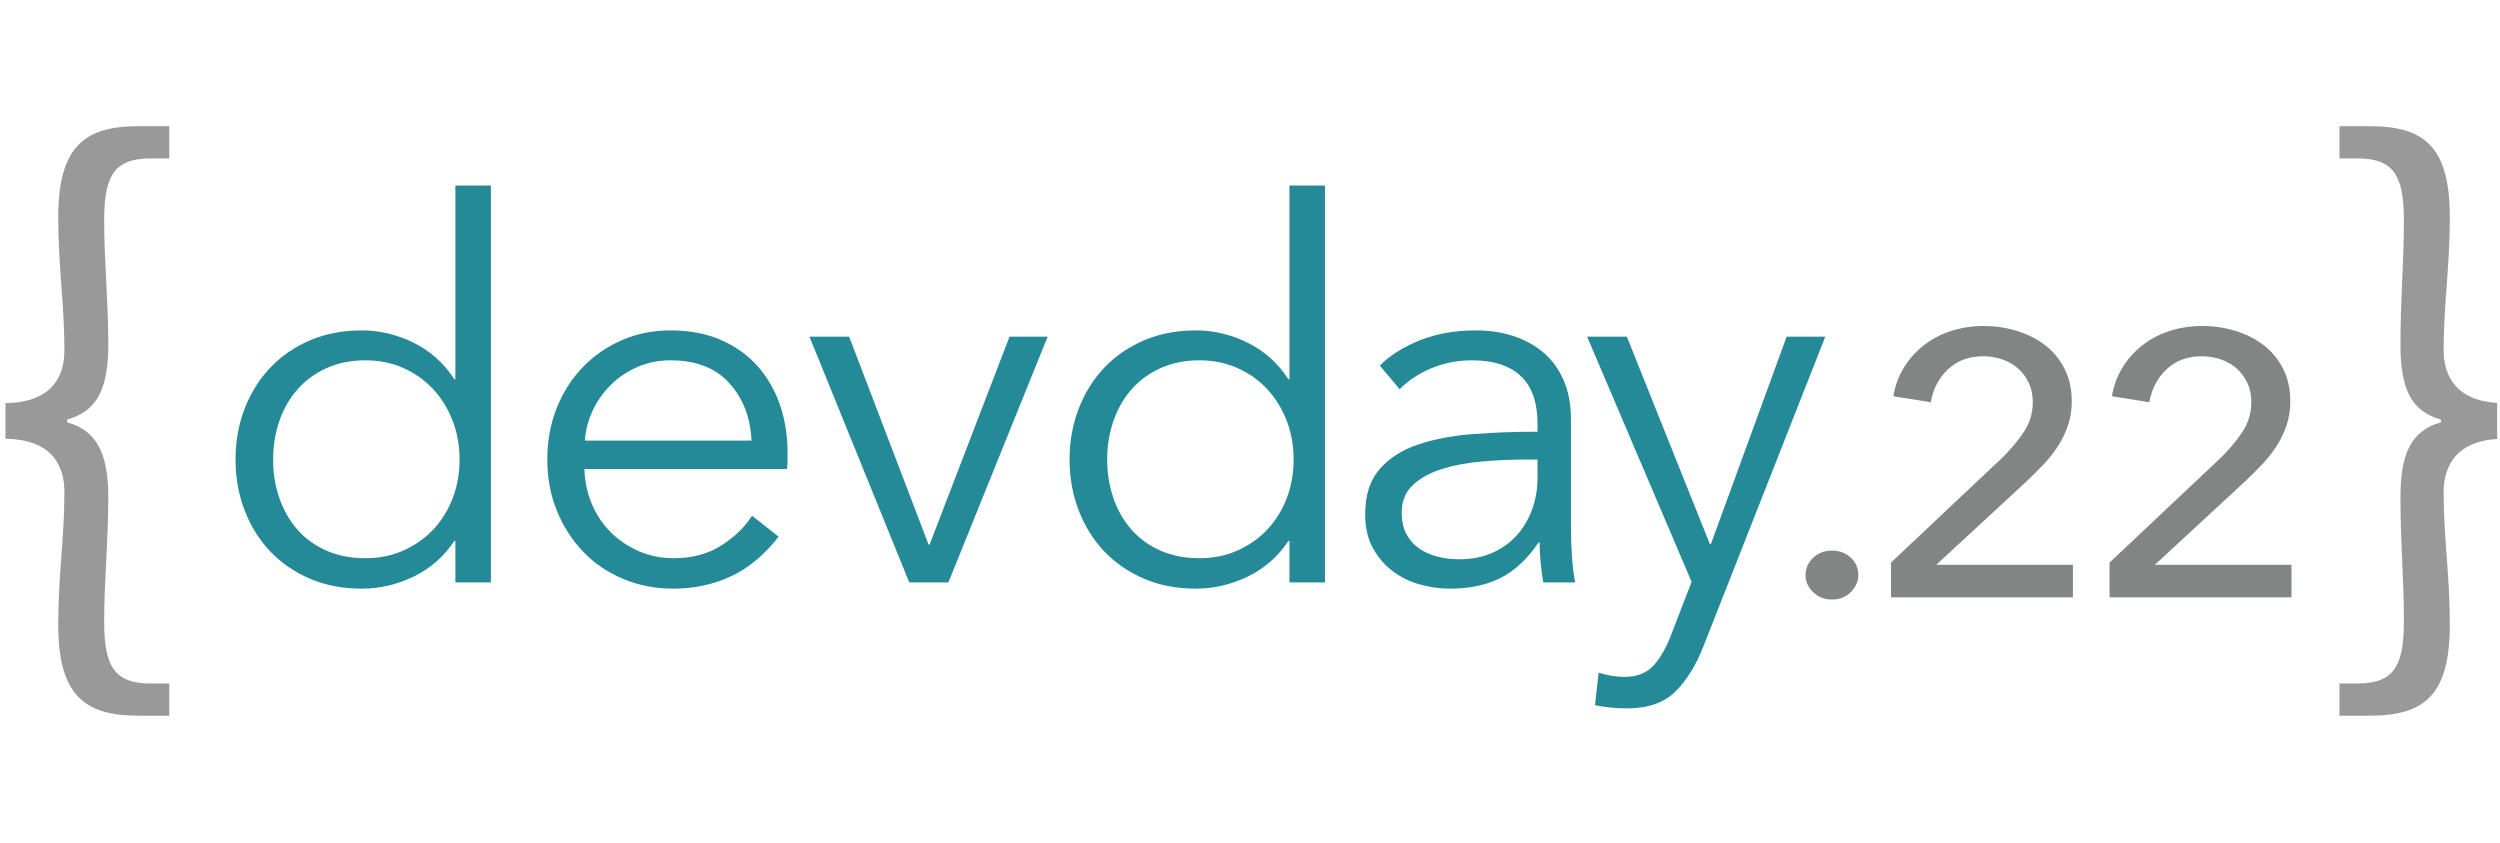
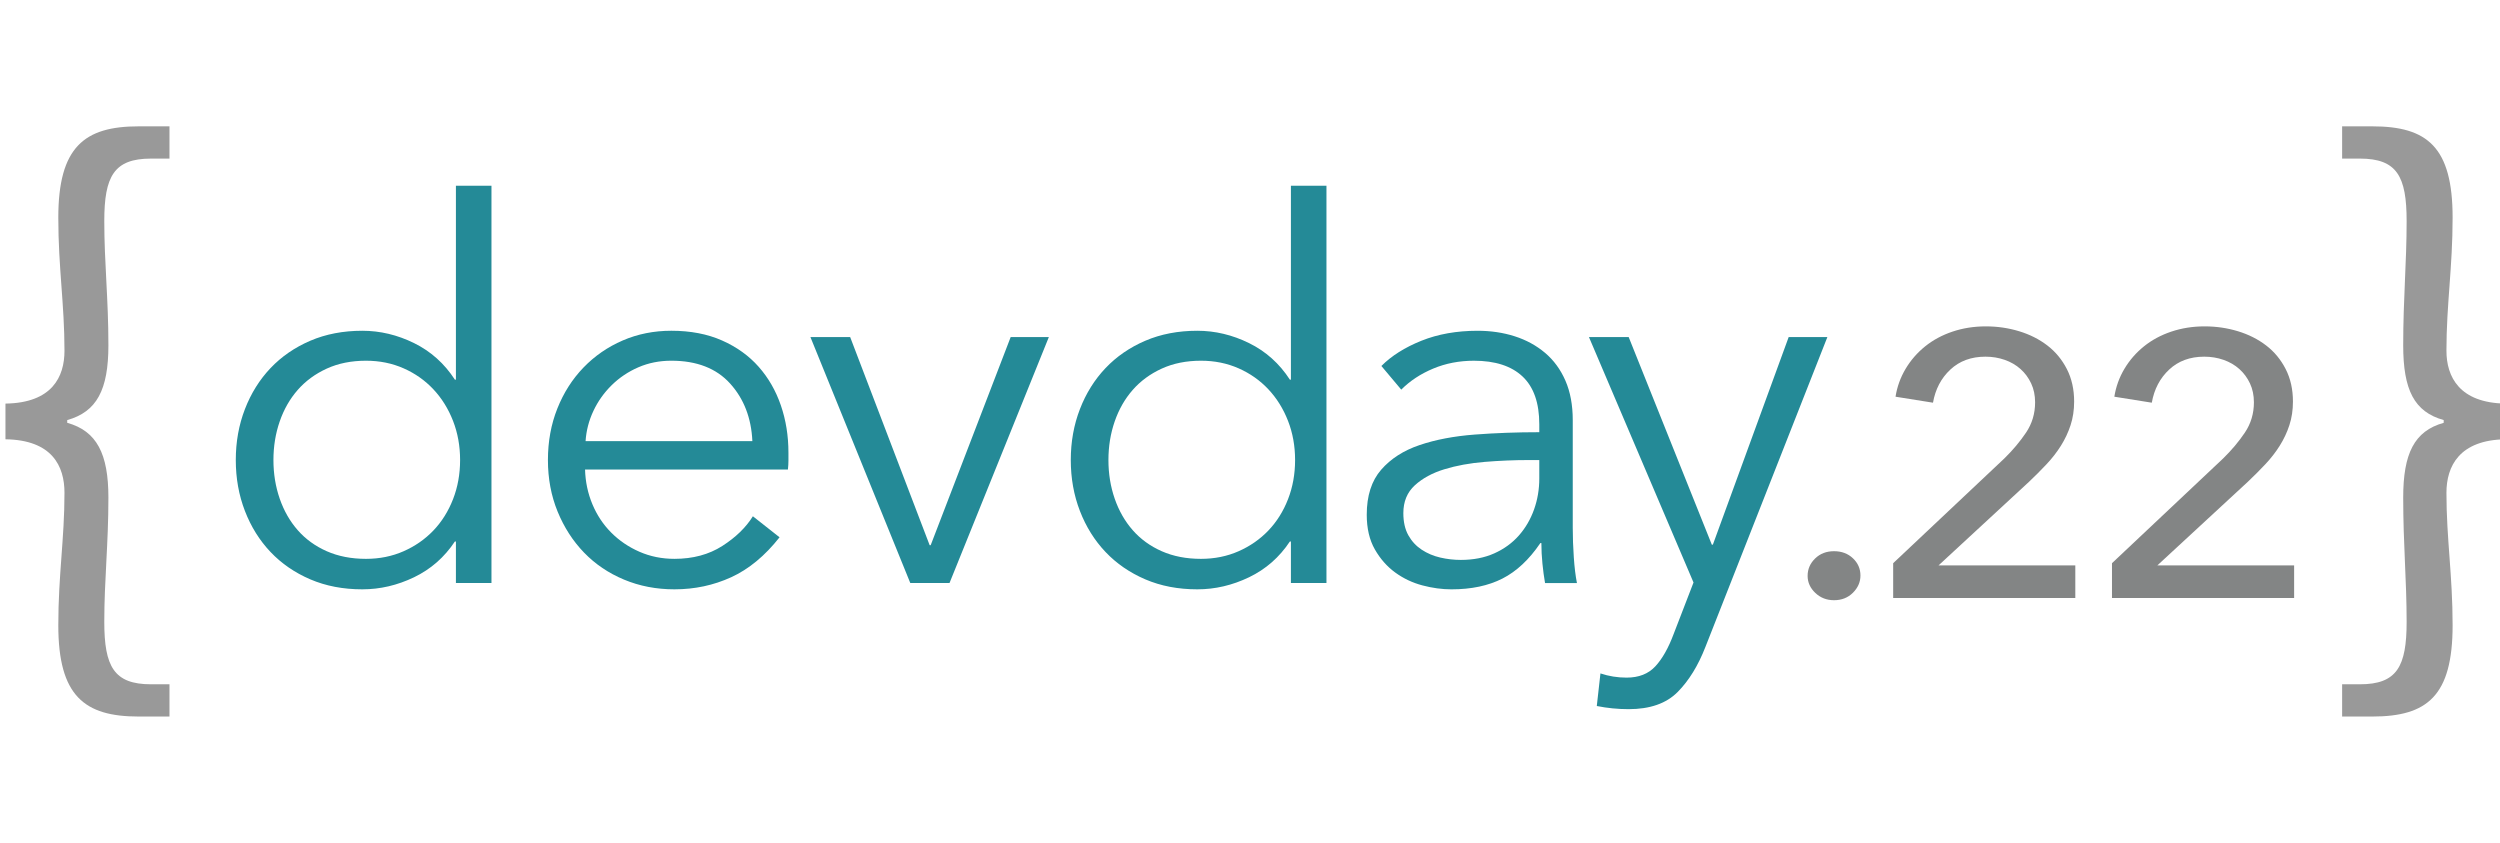
- <svg xmlns="http://www.w3.org/2000/svg" width="100%" height="100%" viewBox="0 0 730 246" version="1.1" xml:space="preserve" style="fill-rule:evenodd;clip-rule:evenodd;stroke-linejoin:round;stroke-miterlimit:2;">
-   <rect id="Logo-Website" x="0" y="0" width="729.167" height="245.833" style="fill:none;" />
+ <svg xmlns="http://www.w3.org/2000/svg" clip-rule="evenodd" fill-rule="evenodd" stroke-linejoin="round" stroke-miterlimit="2" version="1.1" viewBox="0 0 175 59" xml:space="preserve">
+   <rect id="Logo-Website" width="175" height="59" fill="none" stroke-width=".24" />
  <clipPath id="_clip1">
-     <rect x="0" y="0" width="729.167" height="245.833" />
+     <rect width="729.17" height="245.83" />
  </clipPath>
-   <g clip-path="url(#_clip1)">
-     <g id="Pfade">
-       <path d="M40.425,208.987l9.007,0l0,-9.407l-5.404,-0c-10.809,-0 -13.611,-5.205 -13.611,-18.215c-0,-12.21 1.201,-22.619 1.201,-36.23c-0,-12.811 -3.403,-19.416 -12.01,-21.818l-0,-0.801c8.607,-2.402 12.01,-8.807 12.01,-21.818c-0,-13.611 -1.201,-24.019 -1.201,-36.229c-0,-13.011 2.802,-18.215 13.611,-18.215l5.404,-0l0,-9.408l-9.007,-0c-15.813,-0 -23.419,6.005 -23.419,26.622c-0,14.612 1.801,25.221 1.801,38.832c0,7.606 -3.603,15.212 -17.214,15.412l0,10.409c13.611,0.2 17.214,7.806 17.214,15.613c0,13.411 -1.801,24.02 -1.801,38.632c-0,20.616 7.606,26.621 23.419,26.621Z" style="fill:#999;fill-rule:nonzero;" />
-       <path d="M683.121,208.987l8.807,0c16.013,0 23.419,-6.005 23.419,-26.621c0,-14.612 -1.801,-25.221 -1.801,-38.632c-0,-7.807 3.803,-15.413 17.214,-15.613l-0,-10.409c-13.411,-0.2 -17.214,-7.806 -17.214,-15.412c-0,-13.611 1.801,-24.22 1.801,-38.832c0,-20.617 -7.406,-26.622 -23.419,-26.622l-8.807,-0l-0,9.408l5.204,-0c10.809,-0 13.611,5.204 13.611,18.215c0,12.21 -1.001,22.618 -1.001,36.229c0,13.011 3.203,19.416 11.81,21.818l-0,0.801c-8.607,2.402 -11.81,9.007 -11.81,21.818c0,13.611 1.001,24.02 1.001,36.23c0,13.01 -2.802,18.215 -13.611,18.215l-5.204,-0l-0,9.407Z" style="fill:#999;fill-rule:nonzero;" />
-       <g>
-         <path d="M132.669,157.943c-3.05,4.598 -7.015,8.073 -11.895,10.423c-4.88,2.351 -9.913,3.526 -15.098,3.526c-5.592,-0 -10.65,-0.971 -15.174,-2.912c-4.524,-1.942 -8.387,-4.599 -11.59,-7.971c-3.202,-3.373 -5.693,-7.358 -7.472,-11.957c-1.78,-4.598 -2.669,-9.555 -2.669,-14.869c-0,-5.314 0.889,-10.27 2.669,-14.868c1.779,-4.599 4.27,-8.585 7.472,-11.957c3.203,-3.372 7.066,-6.029 11.59,-7.971c4.524,-1.941 9.582,-2.912 15.174,-2.912c5.185,-0 10.218,1.201 15.098,3.602c4.88,2.402 8.845,5.953 11.895,10.653l0.305,0l-0,-56.562l10.37,-0l-0,115.885l-10.37,-0l-0,-12.11l-0.305,-0Zm-52.918,-23.76c-0,3.986 0.61,7.741 1.83,11.267c1.22,3.526 2.974,6.591 5.261,9.197c2.288,2.606 5.109,4.65 8.464,6.132c3.355,1.481 7.167,2.222 11.438,2.222c3.965,0 7.625,-0.741 10.98,-2.222c3.355,-1.482 6.252,-3.5 8.692,-6.055c2.44,-2.555 4.346,-5.595 5.719,-9.121c1.372,-3.525 2.059,-7.332 2.059,-11.42c-0,-4.087 -0.687,-7.894 -2.059,-11.419c-1.373,-3.526 -3.279,-6.592 -5.719,-9.198c-2.44,-2.606 -5.337,-4.649 -8.692,-6.131c-3.355,-1.482 -7.015,-2.223 -10.98,-2.223c-4.271,0 -8.083,0.767 -11.438,2.299c-3.355,1.533 -6.176,3.603 -8.464,6.209c-2.287,2.605 -4.041,5.671 -5.261,9.197c-1.22,3.525 -1.83,7.281 -1.83,11.266Z" style="fill:#248a97;fill-rule:nonzero;" />
-         <path d="M219.442,128.665c-0.305,-6.745 -2.466,-12.34 -6.482,-16.785c-4.015,-4.445 -9.734,-6.668 -17.156,-6.668c-3.457,0 -6.659,0.639 -9.607,1.916c-2.949,1.278 -5.541,3.015 -7.778,5.212c-2.237,2.197 -4.016,4.701 -5.338,7.511c-1.321,2.81 -2.084,5.748 -2.287,8.814l48.648,0Zm10.522,3.372l0,2.3c0,0.817 -0.051,1.686 -0.152,2.606l-59.171,-0c0.102,3.576 0.814,6.949 2.135,10.116c1.322,3.168 3.152,5.928 5.49,8.278c2.339,2.35 5.084,4.215 8.236,5.595c3.151,1.38 6.557,2.069 10.217,2.069c5.388,0 10.04,-1.252 13.954,-3.755c3.914,-2.504 6.888,-5.391 8.921,-8.661l7.778,6.132c-4.27,5.416 -8.972,9.299 -14.107,11.649c-5.134,2.351 -10.649,3.526 -16.546,3.526c-5.287,-0 -10.192,-0.945 -14.716,-2.836c-4.524,-1.89 -8.413,-4.522 -11.667,-7.894c-3.253,-3.372 -5.82,-7.358 -7.701,-11.956c-1.881,-4.599 -2.821,-9.606 -2.821,-15.023c-0,-5.416 0.915,-10.423 2.745,-15.022c1.83,-4.598 4.372,-8.584 7.625,-11.956c3.253,-3.372 7.066,-6.004 11.437,-7.894c4.372,-1.891 9.1,-2.836 14.183,-2.836c5.592,-0 10.523,0.945 14.793,2.836c4.27,1.89 7.828,4.445 10.675,7.664c2.846,3.219 5.007,6.975 6.481,11.267c1.474,4.292 2.211,8.89 2.211,13.795Z" style="fill:#248a97;fill-rule:nonzero;" />
-         <path d="M276.935,170.053l-11.438,-0l-29.128,-71.739l11.59,0l23.181,60.702l0.305,-0l23.332,-60.702l11.133,0l-28.975,71.739Z" style="fill:#248a97;fill-rule:nonzero;" />
-         <path d="M376.213,157.943c-3.05,4.598 -7.015,8.073 -11.895,10.423c-4.88,2.351 -9.913,3.526 -15.098,3.526c-5.592,-0 -10.65,-0.971 -15.174,-2.912c-4.524,-1.942 -8.387,-4.599 -11.59,-7.971c-3.202,-3.373 -5.693,-7.358 -7.472,-11.957c-1.78,-4.598 -2.669,-9.555 -2.669,-14.869c-0,-5.314 0.889,-10.27 2.669,-14.868c1.779,-4.599 4.27,-8.585 7.472,-11.957c3.203,-3.372 7.066,-6.029 11.59,-7.971c4.524,-1.941 9.582,-2.912 15.174,-2.912c5.185,-0 10.218,1.201 15.098,3.602c4.88,2.402 8.845,5.953 11.895,10.653l0.305,0l-0,-56.562l10.37,-0l-0,115.885l-10.37,-0l-0,-12.11l-0.305,-0Zm-52.918,-23.76c-0,3.986 0.61,7.741 1.83,11.267c1.22,3.526 2.974,6.591 5.261,9.197c2.288,2.606 5.109,4.65 8.464,6.132c3.355,1.481 7.167,2.222 11.438,2.222c3.965,0 7.625,-0.741 10.98,-2.222c3.355,-1.482 6.252,-3.5 8.692,-6.055c2.44,-2.555 4.346,-5.595 5.719,-9.121c1.372,-3.525 2.059,-7.332 2.059,-11.42c-0,-4.087 -0.687,-7.894 -2.059,-11.419c-1.373,-3.526 -3.279,-6.592 -5.719,-9.198c-2.44,-2.606 -5.337,-4.649 -8.692,-6.131c-3.355,-1.482 -7.015,-2.223 -10.98,-2.223c-4.271,0 -8.083,0.767 -11.438,2.299c-3.355,1.533 -6.176,3.603 -8.464,6.209c-2.287,2.605 -4.041,5.671 -5.261,9.197c-1.22,3.525 -1.83,7.281 -1.83,11.266Z" style="fill:#248a97;fill-rule:nonzero;" />
-         <path d="M448.956,123.76c-0,-6.234 -1.627,-10.884 -4.88,-13.949c-3.254,-3.066 -7.981,-4.599 -14.183,-4.599c-4.27,0 -8.235,0.767 -11.895,2.299c-3.66,1.533 -6.761,3.577 -9.303,6.132l-5.795,-6.898c2.949,-2.964 6.837,-5.416 11.667,-7.358c4.829,-1.941 10.293,-2.912 16.394,-2.912c3.863,-0 7.472,0.536 10.827,1.609c3.355,1.073 6.303,2.683 8.845,4.829c2.542,2.146 4.524,4.854 5.948,8.124c1.423,3.27 2.135,7.102 2.135,11.497l-0,31.423c-0,2.76 0.101,5.621 0.305,8.584c0.203,2.964 0.508,5.468 0.915,7.512l-9.303,-0c-0.305,-1.738 -0.559,-3.628 -0.762,-5.672c-0.204,-2.044 -0.305,-4.037 -0.305,-5.978l-0.305,-0c-3.254,4.803 -6.939,8.252 -11.057,10.347c-4.117,2.095 -9.073,3.142 -14.869,3.142c-2.745,-0 -5.566,-0.383 -8.463,-1.15c-2.898,-0.766 -5.541,-2.018 -7.93,-3.755c-2.39,-1.737 -4.372,-3.986 -5.948,-6.745c-1.576,-2.759 -2.364,-6.131 -2.364,-10.117c0,-5.518 1.398,-9.887 4.194,-13.106c2.796,-3.219 6.532,-5.62 11.209,-7.204c4.677,-1.584 10.04,-2.606 16.089,-3.066c6.049,-0.46 12.327,-0.69 18.834,-0.69l-0,-2.299Zm-3.05,10.423c-4.27,0 -8.566,0.179 -12.887,0.537c-4.321,0.358 -8.235,1.073 -11.742,2.146c-3.508,1.073 -6.38,2.631 -8.617,4.675c-2.236,2.044 -3.355,4.752 -3.355,8.124c0,2.555 0.483,4.701 1.449,6.438c0.966,1.738 2.262,3.143 3.889,4.216c1.627,1.073 3.431,1.839 5.414,2.299c1.982,0.46 3.99,0.69 6.023,0.69c3.661,-0 6.914,-0.639 9.761,-1.916c2.846,-1.278 5.235,-3.015 7.167,-5.212c1.932,-2.197 3.406,-4.726 4.423,-7.588c1.016,-2.861 1.525,-5.876 1.525,-9.044l-0,-5.365l-3.05,0Z" style="fill:#248a97;fill-rule:nonzero;" />
-         <path d="M499.281,158.863l0.305,-0l22.113,-60.549l11.285,0l-35.533,90.286c-2.135,5.519 -4.855,9.938 -8.159,13.26c-3.304,3.321 -8.057,4.981 -14.259,4.981c-3.151,0 -6.252,-0.306 -9.302,-0.919l1.067,-9.504c2.44,0.817 4.982,1.226 7.625,1.226c3.559,0 6.354,-1.098 8.388,-3.295c2.033,-2.198 3.812,-5.34 5.337,-9.428l5.795,-15.022l-30.5,-71.585l11.59,0l24.248,60.549Z" style="fill:#248a97;fill-rule:nonzero;" />
+   <g transform="scale(.24)" clip-path="url(#_clip1)">
+     <g id="Pfade" fill-rule="nonzero">
+       <path d="m40.425 208.99h9.007v-9.407h-5.404c-10.809 0-13.611-5.205-13.611-18.215 0-12.21 1.201-22.619 1.201-36.23 0-12.811-3.403-19.416-12.01-21.818v-0.801c8.607-2.402 12.01-8.807 12.01-21.818 0-13.611-1.201-24.019-1.201-36.229 0-13.011 2.802-18.215 13.611-18.215h5.404v-9.408h-9.007c-15.813 0-23.419 6.005-23.419 26.622 0 14.612 1.801 25.221 1.801 38.832 0 7.606-3.603 15.212-17.214 15.412v10.409c13.611 0.2 17.214 7.806 17.214 15.613 0 13.411-1.801 24.02-1.801 38.632 0 20.616 7.606 26.621 23.419 26.621z" fill="#999" />
+       <path d="m683.12 208.99h8.807c16.013 0 23.419-6.005 23.419-26.621 0-14.612-1.801-25.221-1.801-38.632 0-7.807 3.803-15.413 17.214-15.613v-10.409c-13.411-0.2-17.214-7.806-17.214-15.412 0-13.611 1.801-24.22 1.801-38.832 0-20.617-7.406-26.622-23.419-26.622h-8.807v9.408h5.204c10.809 0 13.611 5.204 13.611 18.215 0 12.21-1.001 22.618-1.001 36.229 0 13.011 3.203 19.416 11.81 21.818v0.801c-8.607 2.402-11.81 9.007-11.81 21.818 0 13.611 1.001 24.02 1.001 36.23 0 13.01-2.802 18.215-13.611 18.215h-5.204z" fill="#999" />
+       <g fill="#248a97">
+         <path d="m132.67 157.94c-3.05 4.598-7.015 8.073-11.895 10.423-4.88 2.351-9.913 3.526-15.098 3.526-5.592 0-10.65-0.971-15.174-2.912-4.524-1.942-8.387-4.599-11.59-7.971-3.202-3.373-5.693-7.358-7.472-11.957-1.78-4.598-2.669-9.555-2.669-14.869s0.889-10.27 2.669-14.868c1.779-4.599 4.27-8.585 7.472-11.957 3.203-3.372 7.066-6.029 11.59-7.971 4.524-1.941 9.582-2.912 15.174-2.912 5.185 0 10.218 1.201 15.098 3.602 4.88 2.402 8.845 5.953 11.895 10.653h0.305v-56.562h10.37v115.88h-10.37v-12.11zm-52.918-23.76c0 3.986 0.61 7.741 1.83 11.267s2.974 6.591 5.261 9.197c2.288 2.606 5.109 4.65 8.464 6.132 3.355 1.481 7.167 2.222 11.438 2.222 3.965 0 7.625-0.741 10.98-2.222 3.355-1.482 6.252-3.5 8.692-6.055s4.346-5.595 5.719-9.121c1.372-3.525 2.059-7.332 2.059-11.42 0-4.087-0.687-7.894-2.059-11.419-1.373-3.526-3.279-6.592-5.719-9.198s-5.337-4.649-8.692-6.131-7.015-2.223-10.98-2.223c-4.271 0-8.083 0.767-11.438 2.299-3.355 1.533-6.176 3.603-8.464 6.209-2.287 2.605-4.041 5.671-5.261 9.197-1.22 3.525-1.83 7.281-1.83 11.266z" />
+         <path d="m219.44 128.66c-0.305-6.745-2.466-12.34-6.482-16.785-4.015-4.445-9.734-6.668-17.156-6.668-3.457 0-6.659 0.639-9.607 1.916-2.949 1.278-5.541 3.015-7.778 5.212s-4.016 4.701-5.338 7.511c-1.321 2.81-2.084 5.748-2.287 8.814zm10.522 3.372v2.3c0 0.817-0.051 1.686-0.152 2.606h-59.171c0.102 3.576 0.814 6.949 2.135 10.116 1.322 3.168 3.152 5.928 5.49 8.278 2.339 2.35 5.084 4.215 8.236 5.595 3.151 1.38 6.557 2.069 10.217 2.069 5.388 0 10.04-1.252 13.954-3.755 3.914-2.504 6.888-5.391 8.921-8.661l7.778 6.132c-4.27 5.416-8.972 9.299-14.107 11.649-5.134 2.351-10.649 3.526-16.546 3.526-5.287 0-10.192-0.945-14.716-2.836-4.524-1.89-8.413-4.522-11.667-7.894-3.253-3.372-5.82-7.358-7.701-11.956-1.881-4.599-2.821-9.606-2.821-15.023 0-5.416 0.915-10.423 2.745-15.022 1.83-4.598 4.372-8.584 7.625-11.956s7.066-6.004 11.437-7.894c4.372-1.891 9.1-2.836 14.183-2.836 5.592 0 10.523 0.945 14.793 2.836 4.27 1.89 7.828 4.445 10.675 7.664 2.846 3.219 5.007 6.975 6.481 11.267s2.211 8.89 2.211 13.795z" />
+         <path d="m276.94 170.05h-11.438l-29.128-71.739h11.59l23.181 60.702h0.305l23.332-60.702h11.133z" />
+         <path d="m376.21 157.94c-3.05 4.598-7.015 8.073-11.895 10.423-4.88 2.351-9.913 3.526-15.098 3.526-5.592 0-10.65-0.971-15.174-2.912-4.524-1.942-8.387-4.599-11.59-7.971-3.202-3.373-5.693-7.358-7.472-11.957-1.78-4.598-2.669-9.555-2.669-14.869s0.889-10.27 2.669-14.868c1.779-4.599 4.27-8.585 7.472-11.957 3.203-3.372 7.066-6.029 11.59-7.971 4.524-1.941 9.582-2.912 15.174-2.912 5.185 0 10.218 1.201 15.098 3.602 4.88 2.402 8.845 5.953 11.895 10.653h0.305v-56.562h10.37v115.88h-10.37v-12.11zm-52.918-23.76c0 3.986 0.61 7.741 1.83 11.267s2.974 6.591 5.261 9.197c2.288 2.606 5.109 4.65 8.464 6.132 3.355 1.481 7.167 2.222 11.438 2.222 3.965 0 7.625-0.741 10.98-2.222 3.355-1.482 6.252-3.5 8.692-6.055s4.346-5.595 5.719-9.121c1.372-3.525 2.059-7.332 2.059-11.42 0-4.087-0.687-7.894-2.059-11.419-1.373-3.526-3.279-6.592-5.719-9.198s-5.337-4.649-8.692-6.131-7.015-2.223-10.98-2.223c-4.271 0-8.083 0.767-11.438 2.299-3.355 1.533-6.176 3.603-8.464 6.209-2.287 2.605-4.041 5.671-5.261 9.197-1.22 3.525-1.83 7.281-1.83 11.266z" />
+         <path d="m448.96 123.76c0-6.234-1.627-10.884-4.88-13.949-3.254-3.066-7.981-4.599-14.183-4.599-4.27 0-8.235 0.767-11.895 2.299-3.66 1.533-6.761 3.577-9.303 6.132l-5.795-6.898c2.949-2.964 6.837-5.416 11.667-7.358 4.829-1.941 10.293-2.912 16.394-2.912 3.863 0 7.472 0.536 10.827 1.609s6.303 2.683 8.845 4.829 4.524 4.854 5.948 8.124c1.423 3.27 2.135 7.102 2.135 11.497v31.423c0 2.76 0.101 5.621 0.305 8.584 0.203 2.964 0.508 5.468 0.915 7.512h-9.303c-0.305-1.738-0.559-3.628-0.762-5.672-0.204-2.044-0.305-4.037-0.305-5.978h-0.305c-3.254 4.803-6.939 8.252-11.057 10.347-4.117 2.095-9.073 3.142-14.869 3.142-2.745 0-5.566-0.383-8.463-1.15-2.898-0.766-5.541-2.018-7.93-3.755-2.39-1.737-4.372-3.986-5.948-6.745s-2.364-6.131-2.364-10.117c0-5.518 1.398-9.887 4.194-13.106s6.532-5.62 11.209-7.204 10.04-2.606 16.089-3.066 12.327-0.69 18.834-0.69zm-3.05 10.423c-4.27 0-8.566 0.179-12.887 0.537s-8.235 1.073-11.742 2.146c-3.508 1.073-6.38 2.631-8.617 4.675-2.236 2.044-3.355 4.752-3.355 8.124 0 2.555 0.483 4.701 1.449 6.438 0.966 1.738 2.262 3.143 3.889 4.216s3.431 1.839 5.414 2.299c1.982 0.46 3.99 0.69 6.023 0.69 3.661 0 6.914-0.639 9.761-1.916 2.846-1.278 5.235-3.015 7.167-5.212s3.406-4.726 4.423-7.588c1.016-2.861 1.525-5.876 1.525-9.044v-5.365z" />
+         <path d="m499.28 158.86h0.305l22.113-60.549h11.285l-35.533 90.286c-2.135 5.519-4.855 9.938-8.159 13.26-3.304 3.321-8.057 4.981-14.259 4.981-3.151 0-6.252-0.306-9.302-0.919l1.067-9.504c2.44 0.817 4.982 1.226 7.625 1.226 3.559 0 6.354-1.098 8.388-3.295 2.033-2.198 3.812-5.34 5.337-9.428l5.795-15.022-30.5-71.585h11.59z" />
      </g>
-       <g>
-         <path d="M542.628,167.865c0,1.892 -0.728,3.565 -2.184,5.02c-1.457,1.454 -3.297,2.182 -5.52,2.182c-2.146,-0 -3.967,-0.709 -5.462,-2.128c-1.495,-1.418 -2.242,-3.073 -2.242,-4.965c-0,-1.964 0.728,-3.655 2.185,-5.073c1.456,-1.419 3.296,-2.128 5.519,-2.128c2.223,-0 4.063,0.691 5.52,2.073c1.456,1.382 2.184,3.055 2.184,5.019Z" style="fill:#838585;fill-rule:nonzero;" />
-         <path d="M605.297,174.412l-53.125,0l0,-10.147l32.427,-30.553c2.454,-2.4 4.562,-4.91 6.325,-7.528c1.763,-2.619 2.645,-5.565 2.645,-8.839c-0,-2.037 -0.384,-3.873 -1.15,-5.51c-0.767,-1.637 -1.802,-3.037 -3.105,-4.201c-1.303,-1.164 -2.836,-2.055 -4.6,-2.673c-1.763,-0.619 -3.641,-0.928 -5.634,-0.928c-4.14,0 -7.551,1.255 -10.234,3.765c-2.683,2.509 -4.37,5.728 -5.06,9.656l-10.924,-1.745c0.46,-2.91 1.438,-5.62 2.933,-8.129c1.495,-2.51 3.392,-4.692 5.692,-6.547c2.299,-1.855 4.963,-3.292 7.991,-4.31c3.028,-1.019 6.267,-1.528 9.717,-1.528c3.373,-0 6.612,0.473 9.717,1.418c3.104,0.946 5.845,2.328 8.221,4.147c2.377,1.818 4.274,4.11 5.692,6.874c1.418,2.764 2.128,5.929 2.128,9.493c-0,2.473 -0.345,4.765 -1.035,6.874c-0.69,2.11 -1.629,4.11 -2.818,6.002c-1.188,1.891 -2.587,3.691 -4.197,5.401c-1.61,1.709 -3.296,3.4 -5.059,5.074l-26.448,24.441l39.901,0l0,9.493Z" style="fill:#838585;fill-rule:nonzero;" />
-         <path d="M669.116,174.412l-53.125,0l0,-10.147l32.427,-30.553c2.454,-2.4 4.562,-4.91 6.325,-7.528c1.763,-2.619 2.645,-5.565 2.645,-8.839c-0,-2.037 -0.384,-3.873 -1.15,-5.51c-0.767,-1.637 -1.802,-3.037 -3.105,-4.201c-1.303,-1.164 -2.836,-2.055 -4.6,-2.673c-1.763,-0.619 -3.641,-0.928 -5.634,-0.928c-4.14,0 -7.551,1.255 -10.234,3.765c-2.683,2.509 -4.37,5.728 -5.06,9.656l-10.924,-1.745c0.46,-2.91 1.438,-5.62 2.933,-8.129c1.494,-2.51 3.392,-4.692 5.692,-6.547c2.299,-1.855 4.963,-3.292 7.991,-4.31c3.028,-1.019 6.267,-1.528 9.717,-1.528c3.373,-0 6.612,0.473 9.716,1.418c3.105,0.946 5.846,2.328 8.222,4.147c2.377,1.818 4.274,4.11 5.692,6.874c1.418,2.764 2.127,5.929 2.127,9.493c0,2.473 -0.344,4.765 -1.034,6.874c-0.69,2.11 -1.629,4.11 -2.818,6.002c-1.188,1.891 -2.587,3.691 -4.197,5.401c-1.61,1.709 -3.296,3.4 -5.059,5.074l-26.448,24.441l39.901,0l0,9.493Z" style="fill:#838585;fill-rule:nonzero;" />
+       <g fill="#838585">
+         <path d="m542.63 167.86c0 1.892-0.728 3.565-2.184 5.02-1.457 1.454-3.297 2.182-5.52 2.182-2.146 0-3.967-0.709-5.462-2.128-1.495-1.418-2.242-3.073-2.242-4.965 0-1.964 0.728-3.655 2.185-5.073 1.456-1.419 3.296-2.128 5.519-2.128s4.063 0.691 5.52 2.073c1.456 1.382 2.184 3.055 2.184 5.019z" />
+         <path d="m605.3 174.41h-53.125v-10.147l32.427-30.553c2.454-2.4 4.562-4.91 6.325-7.528 1.763-2.619 2.645-5.565 2.645-8.839 0-2.037-0.384-3.873-1.15-5.51-0.767-1.637-1.802-3.037-3.105-4.201s-2.836-2.055-4.6-2.673c-1.763-0.619-3.641-0.928-5.634-0.928-4.14 0-7.551 1.255-10.234 3.765-2.683 2.509-4.37 5.728-5.06 9.656l-10.924-1.745c0.46-2.91 1.438-5.62 2.933-8.129 1.495-2.51 3.392-4.692 5.692-6.547 2.299-1.855 4.963-3.292 7.991-4.31 3.028-1.019 6.267-1.528 9.717-1.528 3.373 0 6.612 0.473 9.717 1.418 3.104 0.946 5.845 2.328 8.221 4.147 2.377 1.818 4.274 4.11 5.692 6.874s2.128 5.929 2.128 9.493c0 2.473-0.345 4.765-1.035 6.874-0.69 2.11-1.629 4.11-2.818 6.002-1.188 1.891-2.587 3.691-4.197 5.401-1.61 1.709-3.296 3.4-5.059 5.074l-26.448 24.441h39.901z" />
+         <path d="m669.12 174.41h-53.125v-10.147l32.427-30.553c2.454-2.4 4.562-4.91 6.325-7.528 1.763-2.619 2.645-5.565 2.645-8.839 0-2.037-0.384-3.873-1.15-5.51-0.767-1.637-1.802-3.037-3.105-4.201s-2.836-2.055-4.6-2.673c-1.763-0.619-3.641-0.928-5.634-0.928-4.14 0-7.551 1.255-10.234 3.765-2.683 2.509-4.37 5.728-5.06 9.656l-10.924-1.745c0.46-2.91 1.438-5.62 2.933-8.129 1.494-2.51 3.392-4.692 5.692-6.547 2.299-1.855 4.963-3.292 7.991-4.31 3.028-1.019 6.267-1.528 9.717-1.528 3.373 0 6.612 0.473 9.716 1.418 3.105 0.946 5.846 2.328 8.222 4.147 2.377 1.818 4.274 4.11 5.692 6.874s2.127 5.929 2.127 9.493c0 2.473-0.344 4.765-1.034 6.874-0.69 2.11-1.629 4.11-2.818 6.002-1.188 1.891-2.587 3.691-4.197 5.401-1.61 1.709-3.296 3.4-5.059 5.074l-26.448 24.441h39.901z" />
      </g>
    </g>
  </g>
</svg>
